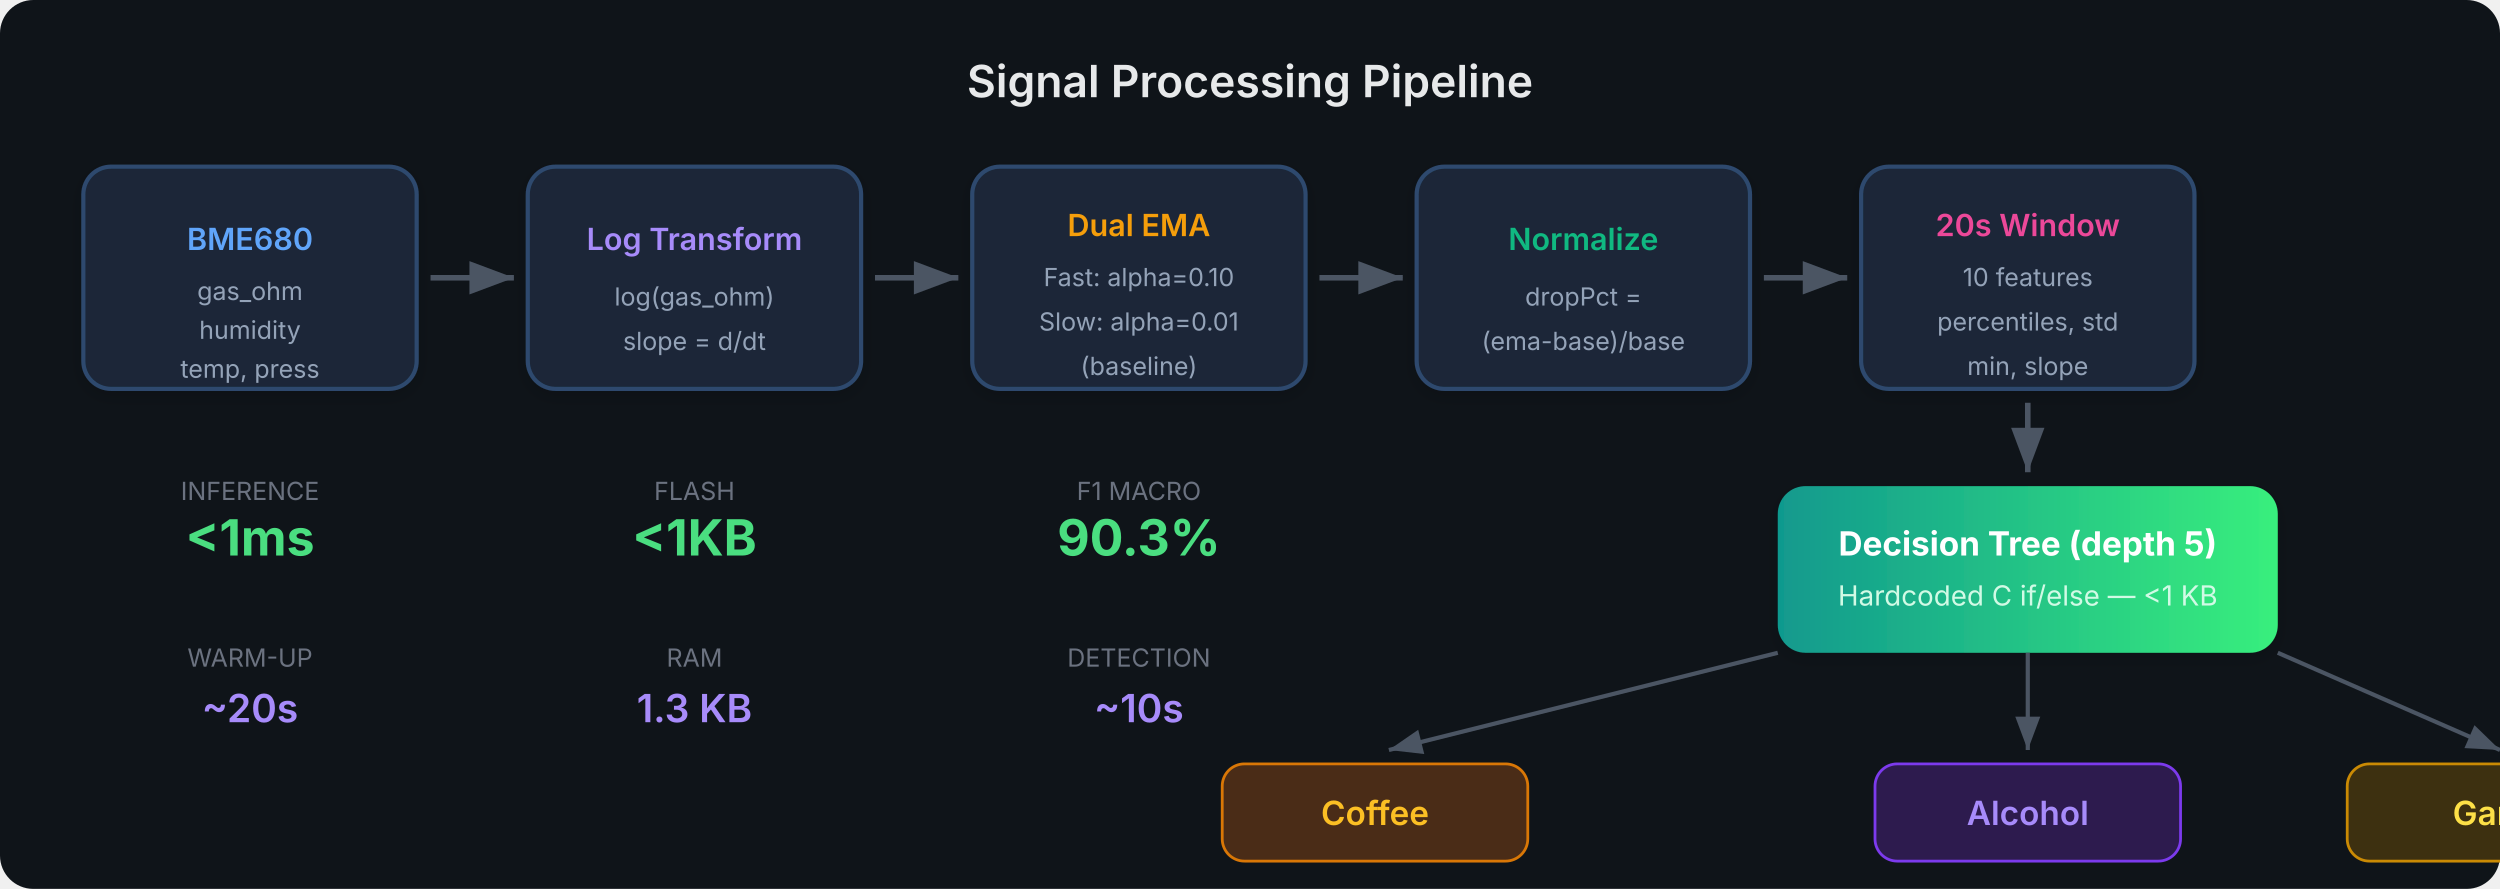
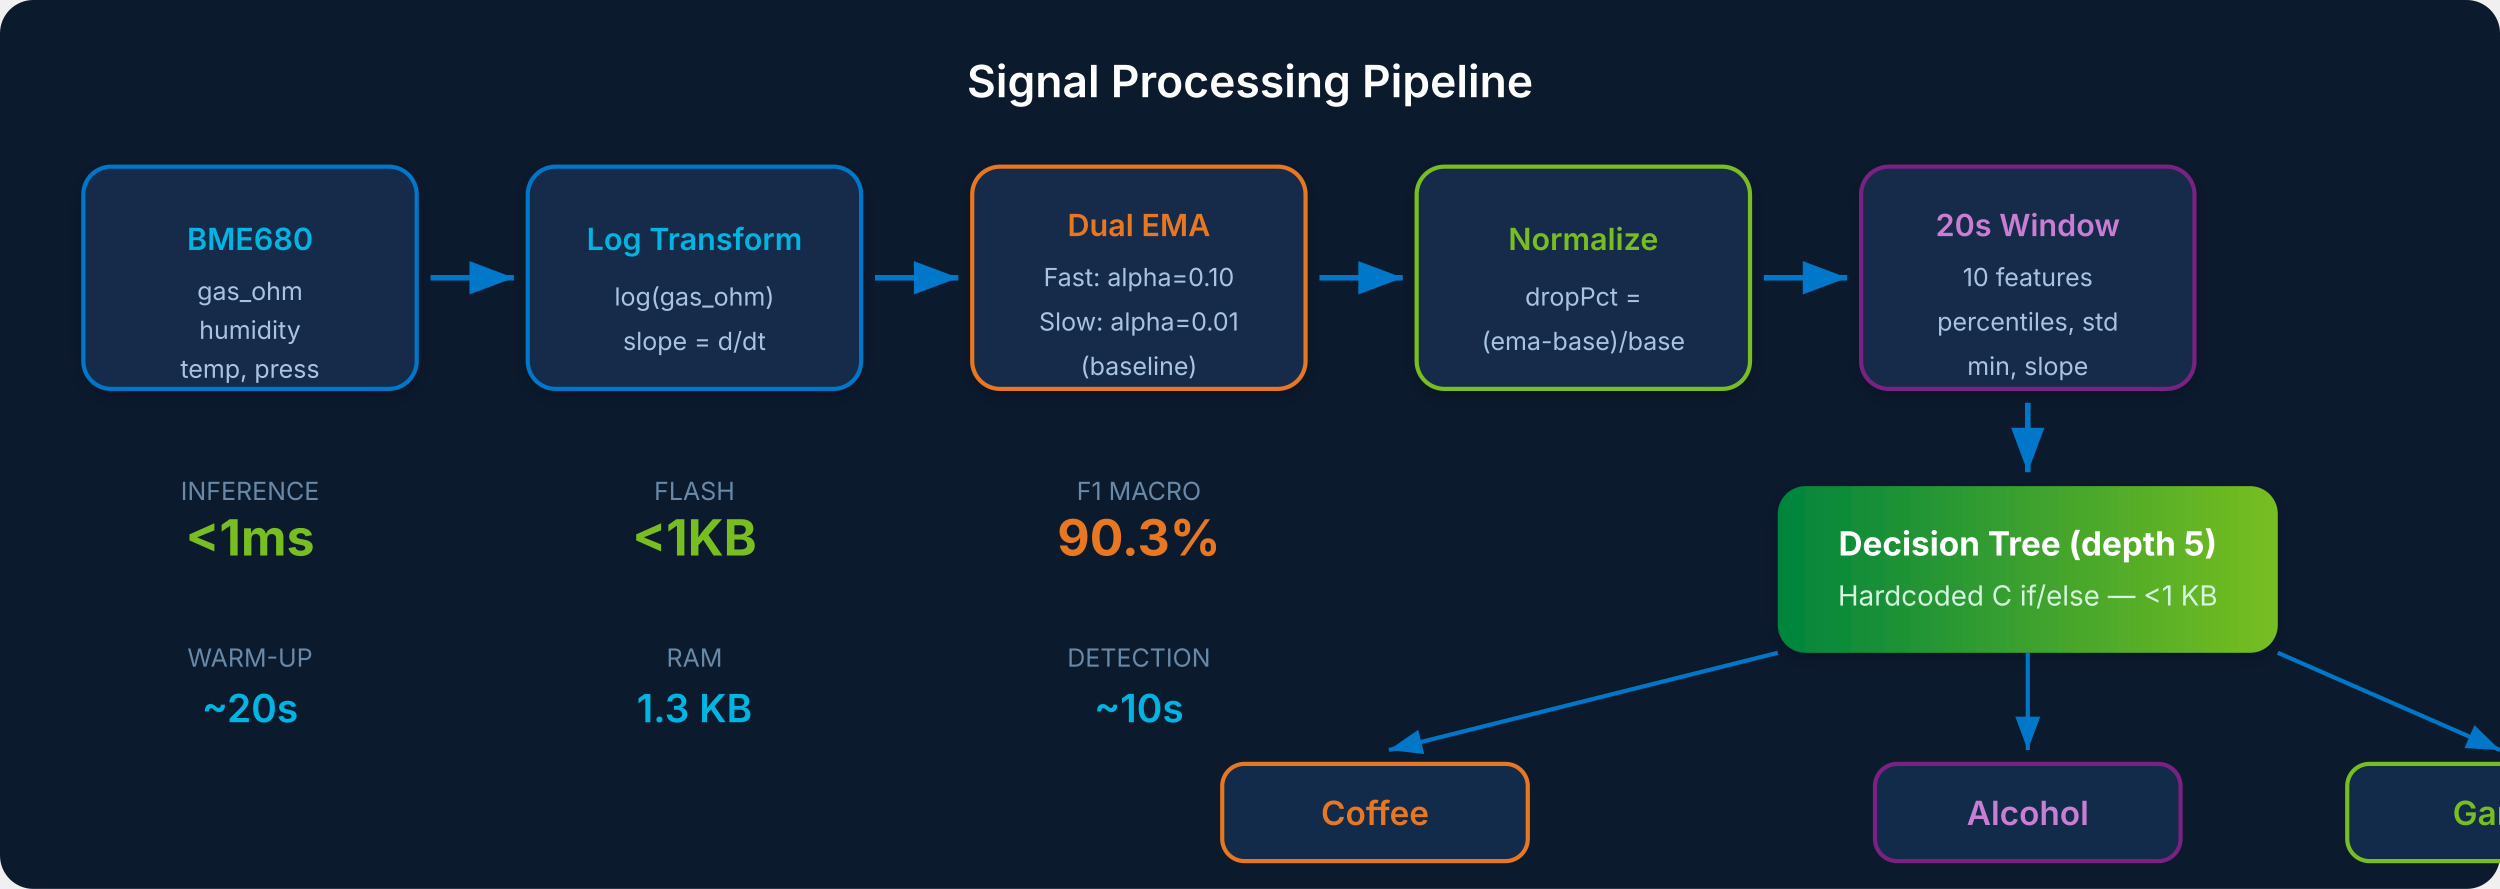
<svg xmlns="http://www.w3.org/2000/svg" viewBox="0 0 900 320" font-family="-apple-system, BlinkMacSystemFont, 'Segoe UI', sans-serif">
  <defs>
-     <linearGradient id="grad1" x1="0%" y1="0%" x2="100%" y2="0%">
-       <stop offset="0%" style="stop-color:#667eea;stop-opacity:1" />
-       <stop offset="100%" style="stop-color:#764ba2;stop-opacity:1" />
-     </linearGradient>
-     <linearGradient id="grad2" x1="0%" y1="0%" x2="100%" y2="0%">
-       <stop offset="0%" style="stop-color:#11998e;stop-opacity:1" />
-       <stop offset="100%" style="stop-color:#38ef7d;stop-opacity:1" />
+     <linearGradient id="grad-tree" x1="0%" y1="0%" x2="100%" y2="0%">
+       <stop offset="0%" style="stop-color:#00843D" />
+       <stop offset="100%" style="stop-color:#78BE20" />
    </linearGradient>
    <filter id="shadow" x="-5%" y="-5%" width="110%" height="120%">
-       <feDropShadow dx="0" dy="2" stdDeviation="3" flood-opacity="0.15" />
+       <feDropShadow dx="0" dy="2" stdDeviation="3" flood-opacity="0.2" />
    </filter>
  </defs>
-   <rect width="900" height="320" rx="12" fill="#0f1419" />
-   <text x="450" y="35" text-anchor="middle" fill="#e7e9ea" font-size="16" font-weight="600">Signal Processing Pipeline</text>
-   <rect x="30" y="60" width="120" height="80" rx="10" fill="#1a2638" stroke="#2d4a6e" stroke-width="1.5" filter="url(#shadow)" />
-   <text x="90" y="90" text-anchor="middle" fill="#60a5fa" font-size="11" font-weight="600">BME680</text>
-   <text x="90" y="108" text-anchor="middle" fill="#94a3b8" font-size="9">gas_ohm</text>
-   <text x="90" y="122" text-anchor="middle" fill="#94a3b8" font-size="9">humidity</text>
-   <text x="90" y="136" text-anchor="middle" fill="#94a3b8" font-size="9">temp, press</text>
-   <path d="M155 100 L185 100" stroke="#4b5563" stroke-width="2" marker-end="url(#arrowhead)" />
+   <rect width="900" height="320" rx="12" fill="#0C1A2E" />
+   <text x="450" y="35" text-anchor="middle" fill="#FFFFFF" font-size="16" font-weight="600">Signal Processing Pipeline</text>
+   <rect x="30" y="60" width="120" height="80" rx="10" fill="#132B4A" stroke="#0077C8" stroke-width="1.5" filter="url(#shadow)" />
+   <text x="90" y="90" text-anchor="middle" fill="#00B5E2" font-size="11" font-weight="600">BME680</text>
+   <text x="90" y="108" text-anchor="middle" fill="#A8C4E0" font-size="9">gas_ohm</text>
+   <text x="90" y="122" text-anchor="middle" fill="#A8C4E0" font-size="9">humidity</text>
+   <text x="90" y="136" text-anchor="middle" fill="#A8C4E0" font-size="9">temp, press</text>
  <defs>
    <marker id="arrowhead" markerWidth="8" markerHeight="6" refX="8" refY="3" orient="auto">
-       <polygon points="0 0, 8 3, 0 6" fill="#4b5563" />
+       <polygon points="0 0, 8 3, 0 6" fill="#0077C8" />
    </marker>
  </defs>
-   <rect x="190" y="60" width="120" height="80" rx="10" fill="#1a2638" stroke="#2d4a6e" stroke-width="1.5" filter="url(#shadow)" />
-   <text x="250" y="90" text-anchor="middle" fill="#a78bfa" font-size="11" font-weight="600">Log Transform</text>
-   <text x="250" y="110" text-anchor="middle" fill="#94a3b8" font-size="9">log(gas_ohm)</text>
-   <text x="250" y="126" text-anchor="middle" fill="#94a3b8" font-size="9">slope = d/dt</text>
-   <path d="M315 100 L345 100" stroke="#4b5563" stroke-width="2" marker-end="url(#arrowhead)" />
-   <rect x="350" y="60" width="120" height="80" rx="10" fill="#1a2638" stroke="#2d4a6e" stroke-width="1.5" filter="url(#shadow)" />
-   <text x="410" y="85" text-anchor="middle" fill="#f59e0b" font-size="11" font-weight="600">Dual EMA</text>
-   <text x="410" y="103" text-anchor="middle" fill="#94a3b8" font-size="9">Fast: alpha=0.10</text>
-   <text x="410" y="119" text-anchor="middle" fill="#94a3b8" font-size="9">Slow: alpha=0.01</text>
-   <text x="410" y="135" text-anchor="middle" fill="#94a3b8" font-size="9">(baseline)</text>
-   <path d="M475 100 L505 100" stroke="#4b5563" stroke-width="2" marker-end="url(#arrowhead)" />
-   <rect x="510" y="60" width="120" height="80" rx="10" fill="#1a2638" stroke="#2d4a6e" stroke-width="1.5" filter="url(#shadow)" />
-   <text x="570" y="90" text-anchor="middle" fill="#10b981" font-size="11" font-weight="600">Normalize</text>
-   <text x="570" y="110" text-anchor="middle" fill="#94a3b8" font-size="9">dropPct =</text>
-   <text x="570" y="126" text-anchor="middle" fill="#94a3b8" font-size="9">(ema-base)/base</text>
-   <path d="M635 100 L665 100" stroke="#4b5563" stroke-width="2" marker-end="url(#arrowhead)" />
-   <rect x="670" y="60" width="120" height="80" rx="10" fill="#1a2638" stroke="#2d4a6e" stroke-width="1.5" filter="url(#shadow)" />
-   <text x="730" y="85" text-anchor="middle" fill="#ec4899" font-size="11" font-weight="600">20s Window</text>
-   <text x="730" y="103" text-anchor="middle" fill="#94a3b8" font-size="9">10 features</text>
-   <text x="730" y="119" text-anchor="middle" fill="#94a3b8" font-size="9">percentiles, std</text>
-   <text x="730" y="135" text-anchor="middle" fill="#94a3b8" font-size="9">min, slope</text>
-   <path d="M730 145 L730 170" stroke="#4b5563" stroke-width="2" marker-end="url(#arrowhead)" />
-   <rect x="640" y="175" width="180" height="60" rx="10" fill="url(#grad2)" filter="url(#shadow)" />
-   <text x="730" y="200" text-anchor="middle" fill="#ffffff" font-size="12" font-weight="700">Decision Tree (depth 5)</text>
-   <text x="730" y="218" text-anchor="middle" fill="#d1fae5" font-size="10">Hardcoded C if/else — &lt;1 KB</text>
-   <path d="M640 235 L500 270" stroke="#4b5563" stroke-width="1.5" marker-end="url(#arrowhead)" />
-   <path d="M730 235 L730 270" stroke="#4b5563" stroke-width="1.5" marker-end="url(#arrowhead)" />
-   <path d="M820 235 L900 270" stroke="#4b5563" stroke-width="1.5" marker-end="url(#arrowhead)" />
-   <rect x="440" y="275" width="110" height="35" rx="8" fill="#4a2c17" stroke="#d97706" stroke-width="1" />
-   <text x="495" y="297" text-anchor="middle" fill="#fbbf24" font-size="12" font-weight="600">Coffee</text>
-   <rect x="675" y="275" width="110" height="35" rx="8" fill="#2d1b4e" stroke="#7c3aed" stroke-width="1" />
-   <text x="730" y="297" text-anchor="middle" fill="#a78bfa" font-size="12" font-weight="600">Alcohol</text>
-   <rect x="845" y="275" width="110" height="35" rx="8" fill="#3d3010" stroke="#ca8a04" stroke-width="1" />
-   <text x="900" y="297" text-anchor="middle" fill="#fde047" font-size="12" font-weight="600">Garlic</text>
-   <text x="90" y="180" text-anchor="middle" fill="#6b7280" font-size="9">INFERENCE</text>
-   <text x="90" y="200" text-anchor="middle" fill="#4ade80" font-size="18" font-weight="700">&lt;1ms</text>
-   <text x="250" y="180" text-anchor="middle" fill="#6b7280" font-size="9">FLASH</text>
-   <text x="250" y="200" text-anchor="middle" fill="#4ade80" font-size="18" font-weight="700">&lt;1KB</text>
-   <text x="410" y="180" text-anchor="middle" fill="#6b7280" font-size="9">F1 MACRO</text>
-   <text x="410" y="200" text-anchor="middle" fill="#4ade80" font-size="18" font-weight="700">90.3%</text>
-   <text x="250" y="240" text-anchor="middle" fill="#6b7280" font-size="9">RAM</text>
-   <text x="250" y="260" text-anchor="middle" fill="#a78bfa" font-size="14" font-weight="600">1.3 KB</text>
-   <text x="90" y="240" text-anchor="middle" fill="#6b7280" font-size="9">WARM-UP</text>
-   <text x="90" y="260" text-anchor="middle" fill="#a78bfa" font-size="14" font-weight="600">~20s</text>
-   <text x="410" y="240" text-anchor="middle" fill="#6b7280" font-size="9">DETECTION</text>
-   <text x="410" y="260" text-anchor="middle" fill="#a78bfa" font-size="14" font-weight="600">~10s</text>
+   <path d="M155 100 L185 100" stroke="#0077C8" stroke-width="2" marker-end="url(#arrowhead)" />
+   <rect x="190" y="60" width="120" height="80" rx="10" fill="#132B4A" stroke="#0077C8" stroke-width="1.5" filter="url(#shadow)" />
+   <text x="250" y="90" text-anchor="middle" fill="#00B5E2" font-size="11" font-weight="600">Log Transform</text>
+   <text x="250" y="110" text-anchor="middle" fill="#A8C4E0" font-size="9">log(gas_ohm)</text>
+   <text x="250" y="126" text-anchor="middle" fill="#A8C4E0" font-size="9">slope = d/dt</text>
+   <path d="M315 100 L345 100" stroke="#0077C8" stroke-width="2" marker-end="url(#arrowhead)" />
+   <rect x="350" y="60" width="120" height="80" rx="10" fill="#132B4A" stroke="#E87722" stroke-width="1.5" filter="url(#shadow)" />
+   <text x="410" y="85" text-anchor="middle" fill="#E87722" font-size="11" font-weight="600">Dual EMA</text>
+   <text x="410" y="103" text-anchor="middle" fill="#A8C4E0" font-size="9">Fast: alpha=0.10</text>
+   <text x="410" y="119" text-anchor="middle" fill="#A8C4E0" font-size="9">Slow: alpha=0.01</text>
+   <text x="410" y="135" text-anchor="middle" fill="#A8C4E0" font-size="9">(baseline)</text>
+   <path d="M475 100 L505 100" stroke="#0077C8" stroke-width="2" marker-end="url(#arrowhead)" />
+   <rect x="510" y="60" width="120" height="80" rx="10" fill="#132B4A" stroke="#78BE20" stroke-width="1.5" filter="url(#shadow)" />
+   <text x="570" y="90" text-anchor="middle" fill="#78BE20" font-size="11" font-weight="600">Normalize</text>
+   <text x="570" y="110" text-anchor="middle" fill="#A8C4E0" font-size="9">dropPct =</text>
+   <text x="570" y="126" text-anchor="middle" fill="#A8C4E0" font-size="9">(ema-base)/base</text>
+   <path d="M635 100 L665 100" stroke="#0077C8" stroke-width="2" marker-end="url(#arrowhead)" />
+   <rect x="670" y="60" width="120" height="80" rx="10" fill="#132B4A" stroke="#7A2182" stroke-width="1.5" filter="url(#shadow)" />
+   <text x="730" y="85" text-anchor="middle" fill="#C87ED2" font-size="11" font-weight="600">20s Window</text>
+   <text x="730" y="103" text-anchor="middle" fill="#A8C4E0" font-size="9">10 features</text>
+   <text x="730" y="119" text-anchor="middle" fill="#A8C4E0" font-size="9">percentiles, std</text>
+   <text x="730" y="135" text-anchor="middle" fill="#A8C4E0" font-size="9">min, slope</text>
+   <path d="M730 145 L730 170" stroke="#0077C8" stroke-width="2" marker-end="url(#arrowhead)" />
+   <rect x="640" y="175" width="180" height="60" rx="10" fill="url(#grad-tree)" filter="url(#shadow)" />
+   <text x="730" y="200" text-anchor="middle" fill="#FFFFFF" font-size="12" font-weight="700">Decision Tree (depth 5)</text>
+   <text x="730" y="218" text-anchor="middle" fill="#D4F5E0" font-size="10">Hardcoded C if/else — &lt;1 KB</text>
+   <path d="M640 235 L500 270" stroke="#0077C8" stroke-width="1.5" marker-end="url(#arrowhead)" />
+   <path d="M730 235 L730 270" stroke="#0077C8" stroke-width="1.5" marker-end="url(#arrowhead)" />
+   <path d="M820 235 L900 270" stroke="#0077C8" stroke-width="1.5" marker-end="url(#arrowhead)" />
+   <rect x="440" y="275" width="110" height="35" rx="8" fill="#132B4A" stroke="#E87722" stroke-width="1.5" />
+   <text x="495" y="297" text-anchor="middle" fill="#E87722" font-size="12" font-weight="600">Coffee</text>
+   <rect x="675" y="275" width="110" height="35" rx="8" fill="#132B4A" stroke="#7A2182" stroke-width="1.5" />
+   <text x="730" y="297" text-anchor="middle" fill="#C87ED2" font-size="12" font-weight="600">Alcohol</text>
+   <rect x="845" y="275" width="110" height="35" rx="8" fill="#132B4A" stroke="#78BE20" stroke-width="1.5" />
+   <text x="900" y="297" text-anchor="middle" fill="#78BE20" font-size="12" font-weight="600">Garlic</text>
+   <text x="90" y="180" text-anchor="middle" fill="#6889A8" font-size="9">INFERENCE</text>
+   <text x="90" y="200" text-anchor="middle" fill="#78BE20" font-size="18" font-weight="700">&lt;1ms</text>
+   <text x="250" y="180" text-anchor="middle" fill="#6889A8" font-size="9">FLASH</text>
+   <text x="250" y="200" text-anchor="middle" fill="#78BE20" font-size="18" font-weight="700">&lt;1KB</text>
+   <text x="410" y="180" text-anchor="middle" fill="#6889A8" font-size="9">F1 MACRO</text>
+   <text x="410" y="200" text-anchor="middle" fill="#E87722" font-size="18" font-weight="700">90.3%</text>
+   <text x="250" y="240" text-anchor="middle" fill="#6889A8" font-size="9">RAM</text>
+   <text x="250" y="260" text-anchor="middle" fill="#00B5E2" font-size="14" font-weight="600">1.3 KB</text>
+   <text x="90" y="240" text-anchor="middle" fill="#6889A8" font-size="9">WARM-UP</text>
+   <text x="90" y="260" text-anchor="middle" fill="#00B5E2" font-size="14" font-weight="600">~20s</text>
+   <text x="410" y="240" text-anchor="middle" fill="#6889A8" font-size="9">DETECTION</text>
+   <text x="410" y="260" text-anchor="middle" fill="#00B5E2" font-size="14" font-weight="600">~10s</text>
</svg>
